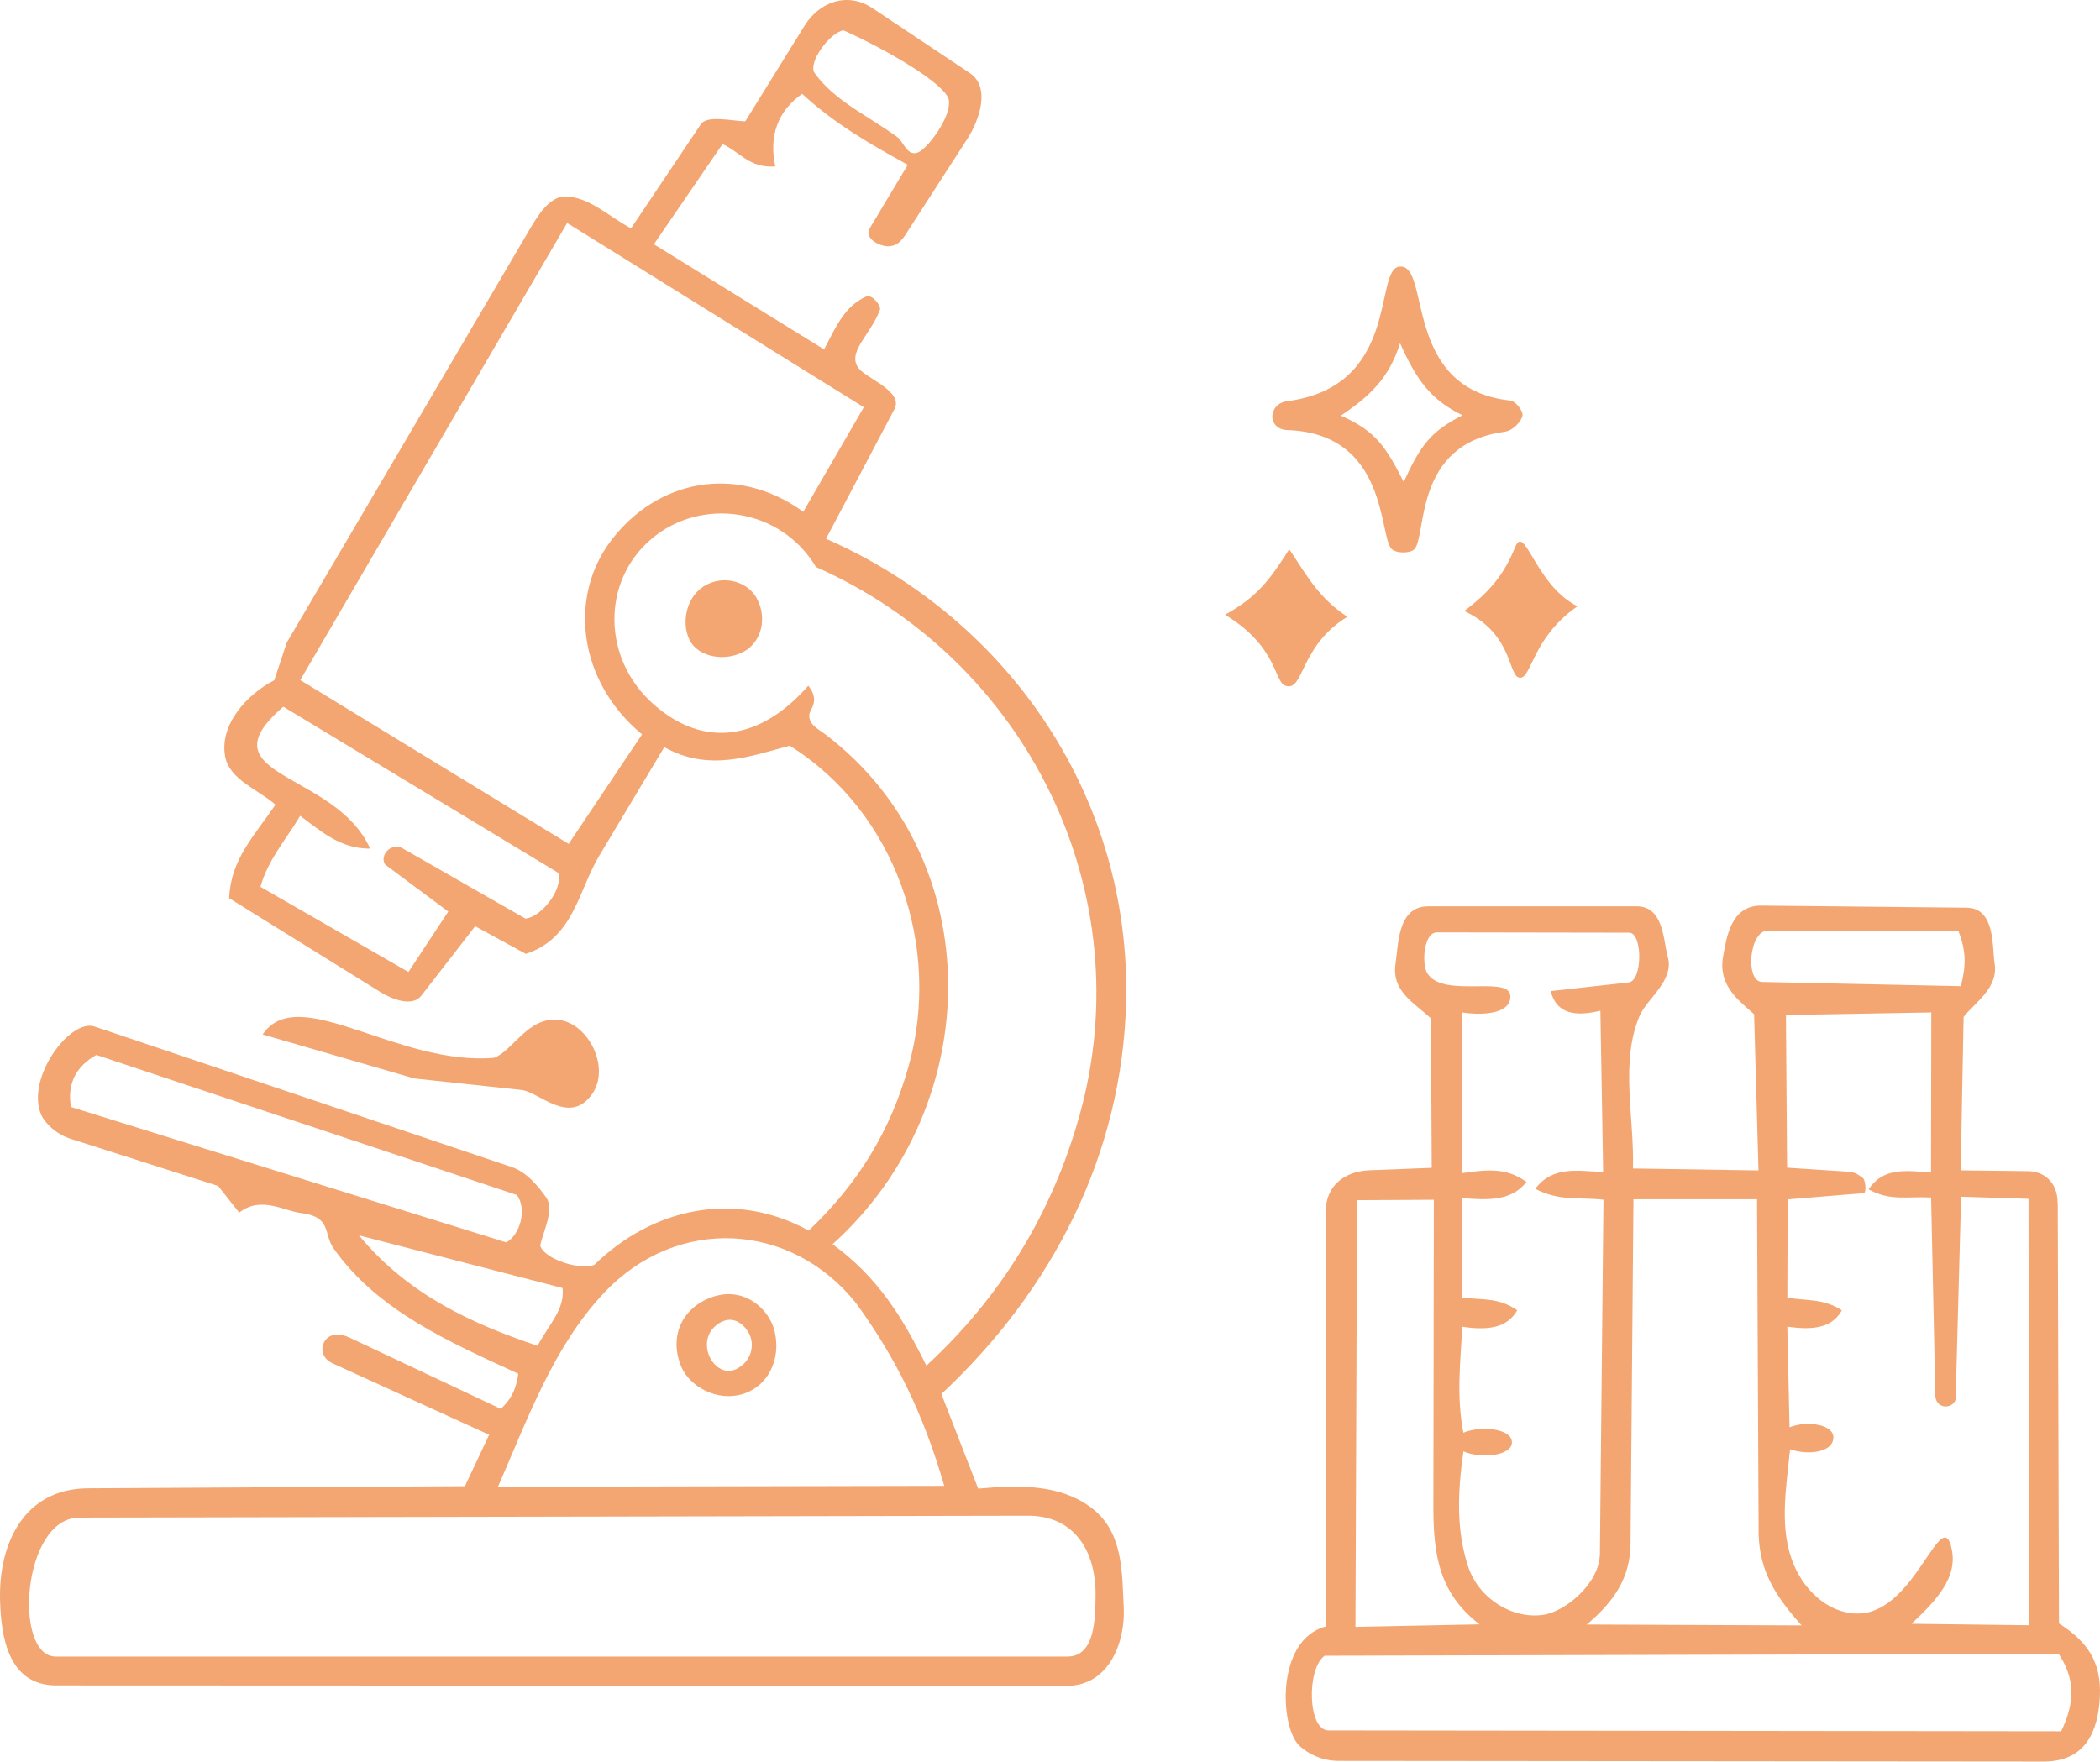
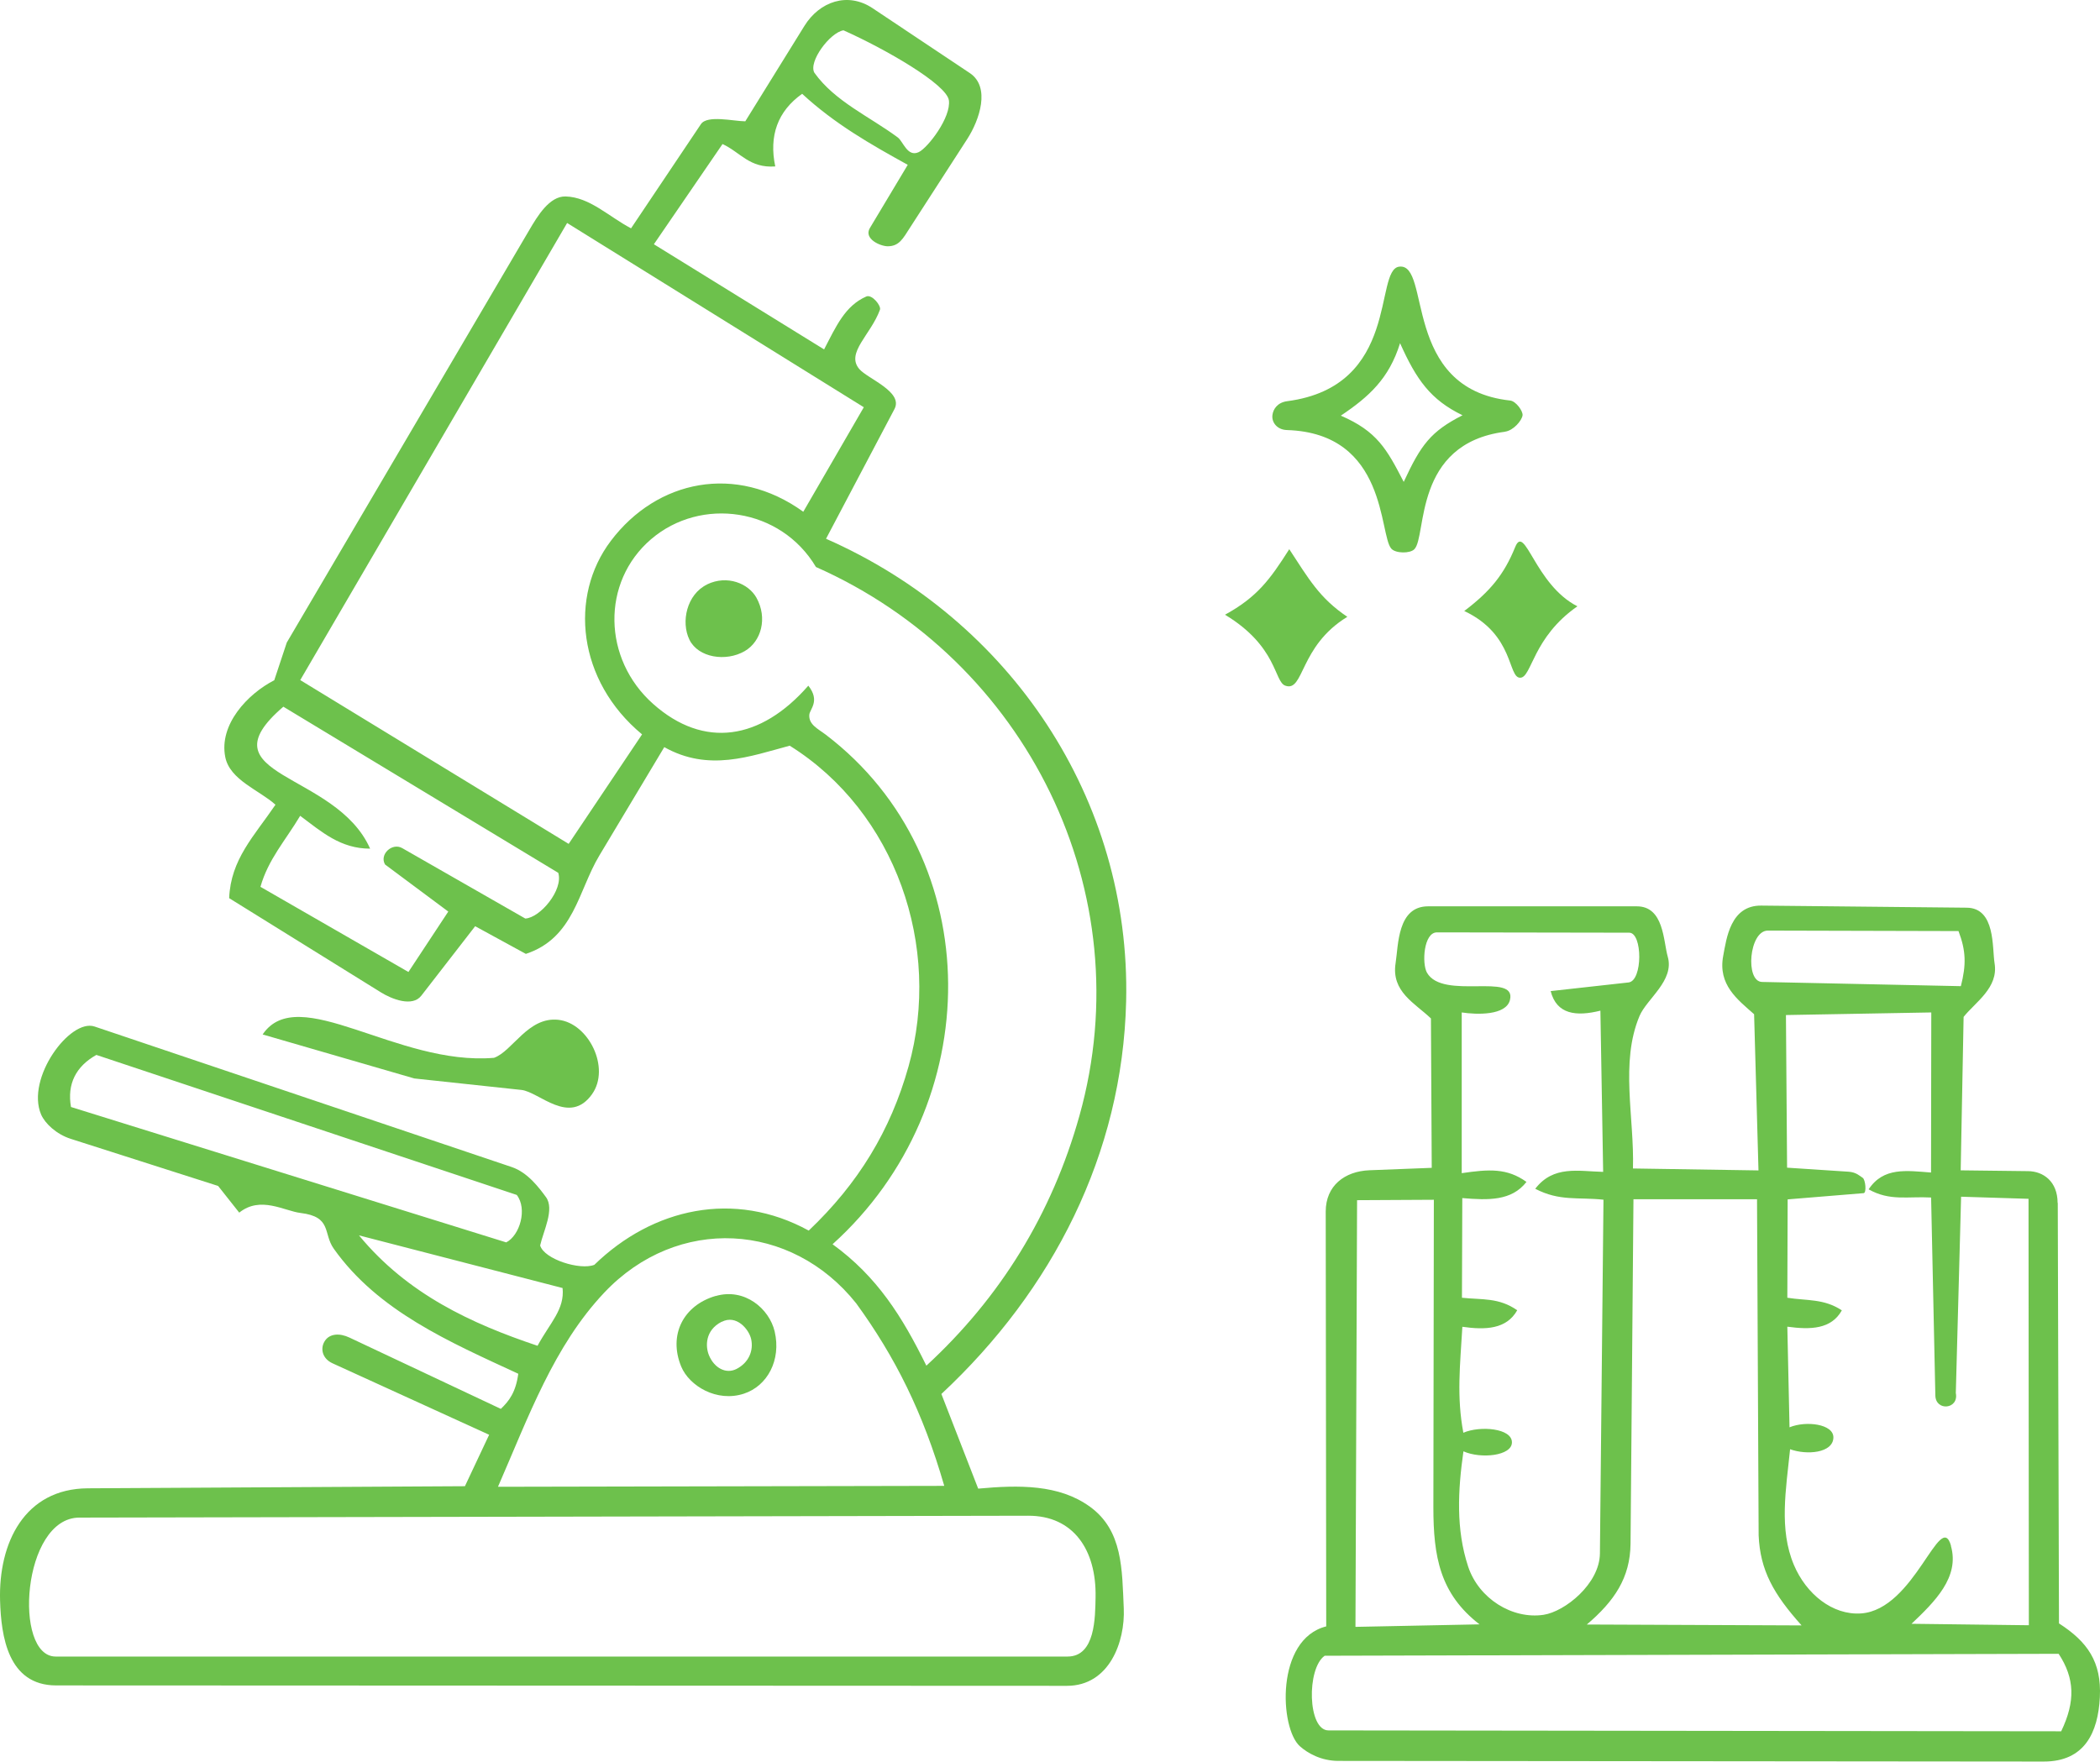
<svg xmlns="http://www.w3.org/2000/svg" width="118" height="99" viewBox="0 0 118 99" fill="none">
-   <path d="M29.133 77.211C25.266 75.42 21.24 73.688 18.752 70.174C18.145 69.315 18.665 68.383 16.885 68.169C15.977 68.06 14.635 67.192 13.443 68.151L12.256 66.651L3.967 64.001C3.172 63.746 2.529 63.142 2.31 62.637C1.442 60.601 3.935 57.227 5.313 57.691L28.749 65.587C29.671 65.897 30.31 66.783 30.675 67.274C31.178 67.956 30.529 69.188 30.351 69.997C30.58 70.774 32.597 71.402 33.396 71.084C36.674 67.897 41.257 66.865 45.443 69.16C48.227 66.515 50.039 63.542 51.053 59.928C52.938 53.204 50.332 45.631 44.374 41.908C42.138 42.508 39.819 43.39 37.326 41.989L33.675 48.086C32.488 50.063 32.255 52.718 29.548 53.609L26.7 52.054L23.673 55.959C23.171 56.609 22.016 56.155 21.391 55.764L12.877 50.477C12.964 48.295 14.279 46.99 15.479 45.226C14.589 44.417 12.914 43.84 12.658 42.549C12.293 40.721 13.913 38.998 15.411 38.23L16.114 36.112L29.749 12.914C30.196 12.155 30.872 11.018 31.78 11.041C33.136 11.077 34.195 12.168 35.459 12.832L39.385 6.977C39.737 6.449 41.22 6.813 41.878 6.818L45.196 1.463C46.054 0.076 47.638 -0.465 49.026 0.458L54.49 4.104C55.672 4.89 55.038 6.74 54.358 7.8L51.13 12.8C50.742 13.4 50.532 13.837 49.884 13.841C49.469 13.841 48.515 13.423 48.88 12.814L51.007 9.263C48.898 8.1 46.894 6.954 45.073 5.272C43.694 6.249 43.201 7.636 43.562 9.354C42.11 9.459 41.604 8.559 40.599 8.095L36.742 13.727L46.306 19.637C46.986 18.332 47.479 17.192 48.675 16.664C48.999 16.523 49.524 17.187 49.446 17.405C48.93 18.819 47.52 19.828 48.278 20.733C48.743 21.287 50.779 22.015 50.259 22.992L46.415 30.279C56.764 34.83 63.551 44.913 63.278 56.282C63.072 64.851 59.146 72.515 52.897 78.343L54.965 83.662C57.252 83.453 59.502 83.417 61.242 84.676C63.095 86.017 63.045 88.194 63.145 90.39C63.227 92.254 62.342 94.745 59.95 94.745L3.159 94.722C0.438 94.722 0.064 91.94 0.004 89.958C-0.091 86.708 1.378 83.667 4.93 83.644L26.124 83.526L27.485 80.635L18.679 76.616C18.086 76.343 17.972 75.739 18.282 75.32C18.538 74.97 19.058 74.897 19.642 75.175L28.142 79.18C28.617 78.725 28.982 78.239 29.123 77.202L29.133 77.211ZM53.317 5.631C53.18 4.736 49.784 2.772 47.396 1.704C46.634 1.826 45.406 3.481 45.762 4.09C46.913 5.704 48.871 6.554 50.45 7.727C50.752 7.954 50.989 8.845 51.623 8.55C52.135 8.309 53.459 6.586 53.317 5.627V5.631ZM36.076 41.271C32.442 38.257 31.963 33.511 34.327 30.393C36.916 26.97 41.362 26.038 45.137 28.761L48.538 22.887L31.867 12.532L16.871 38.221L31.954 47.426L36.076 41.276V41.271ZM46.785 69.929C49.286 71.743 50.701 73.997 52.053 76.752C56.188 72.943 59.105 68.247 60.657 62.696C64.163 50.172 57.695 37.116 45.849 31.866C43.868 28.534 39.385 27.902 36.582 30.306C33.78 32.711 33.857 37.039 36.706 39.566C39.554 42.094 42.745 41.599 45.42 38.535C46.105 39.403 45.493 39.858 45.475 40.176C45.438 40.73 45.972 40.962 46.406 41.294C55.545 48.263 55.462 62.105 46.78 69.929H46.785ZM22.952 54.623L25.189 51.231L21.637 48.586C21.304 48.022 22.034 47.336 22.605 47.667L29.516 51.622C30.356 51.581 31.662 50.013 31.369 49.054L15.922 39.717C11.298 43.685 18.862 43.326 20.797 47.695C19.136 47.695 18.09 46.763 16.867 45.849C16.041 47.236 15.073 48.29 14.635 49.84L22.952 54.627V54.623ZM28.443 69.824C29.21 69.433 29.644 67.942 29.037 67.156L5.414 59.287C4.272 59.928 3.761 60.914 3.989 62.214L28.448 69.824H28.443ZM31.611 72.388L20.172 69.429C22.897 72.734 26.489 74.388 30.205 75.634C30.908 74.334 31.739 73.588 31.611 72.384V72.388ZM53.057 83.503C51.865 79.38 50.295 76.252 48.109 73.247C44.466 68.674 38.066 68.292 33.953 72.647C31.123 75.643 29.699 79.621 27.982 83.558L53.057 83.507V83.503ZM61.561 89.763C61.611 87.103 60.315 85.18 57.777 85.185L4.46 85.29C1.237 85.294 0.735 93.099 3.127 93.099H59.991C61.547 93.095 61.538 90.904 61.561 89.767V89.763Z" fill="#F3A671" />
-   <path d="M115.627 67.61L115.695 91.236C117.298 92.267 118.092 93.399 117.992 95.386C117.891 97.364 117.142 99.004 114.837 99L75.21 98.964C74.228 98.964 73.471 98.523 73.042 98.141C71.9 97.127 71.663 92.118 74.521 91.404L74.493 68.088C74.493 66.642 75.552 65.824 76.954 65.769L80.45 65.633L80.405 57.237C79.505 56.377 78.168 55.736 78.419 54.132C78.579 53.109 78.519 50.936 80.245 50.936H91.967C93.501 50.931 93.46 52.886 93.711 53.764C94.099 55.114 92.534 56.127 92.123 57.105C91.027 59.719 91.84 62.801 91.757 65.669L98.81 65.778L98.564 57C97.632 56.173 96.519 55.346 96.829 53.714C97.012 52.75 97.231 50.877 98.965 50.895L110.514 51.013C112.135 51.031 111.934 53.263 112.076 54.136C112.304 55.514 111.003 56.314 110.336 57.15L110.172 65.774L113.961 65.819C114.81 65.828 115.613 66.392 115.618 67.601L115.627 67.61ZM84.956 81.062C84.956 81.821 83.212 82.003 82.231 81.566C81.92 83.762 81.802 85.939 82.495 88.04C83.089 89.84 84.974 91.017 86.732 90.754C87.937 90.572 89.881 89.013 89.9 87.308L90.1 67.424C88.653 67.269 87.64 67.524 86.266 66.81C87.288 65.478 88.695 65.828 90.082 65.86L89.927 56.8C88.567 57.137 87.466 57.014 87.133 55.7L91.511 55.214C92.31 55.123 92.301 52.418 91.547 52.418L80.743 52.4C79.994 52.4 79.889 54.145 80.181 54.664C81.076 56.236 85.23 54.618 84.846 56.196C84.632 57.082 82.97 57.028 82.135 56.9V65.933C83.669 65.706 84.686 65.642 85.773 66.424C84.938 67.501 83.618 67.456 82.167 67.333L82.148 72.934C83.285 73.056 84.221 72.915 85.253 73.638C84.65 74.707 83.468 74.752 82.171 74.566C82.043 76.739 81.843 78.484 82.226 80.521C83.176 80.112 84.956 80.271 84.956 81.057V81.062ZM110.181 55.427C110.492 54.209 110.469 53.432 110.049 52.327L99.335 52.3C98.281 52.3 98.048 55.168 99.011 55.186L110.181 55.423V55.427ZM109.62 86.871C110.131 88.64 108.707 90.022 107.41 91.258L114.002 91.34L113.984 67.374L110.195 67.256L109.898 78.289C110.081 79.207 108.766 79.33 108.748 78.425L108.51 67.301C107.191 67.228 106.196 67.515 105 66.842C105.831 65.583 107.123 65.792 108.506 65.897L108.52 56.9L100.353 57.046L100.417 65.624L103.873 65.851C104.302 65.878 104.512 66.097 104.662 66.192C104.822 66.287 104.895 67.042 104.717 67.056L100.449 67.406L100.431 72.934C101.535 73.111 102.485 72.975 103.494 73.643C102.9 74.707 101.736 74.738 100.431 74.561L100.554 80.216C101.471 79.834 103.051 80.025 103.019 80.803C102.987 81.662 101.526 81.789 100.586 81.448C100.353 83.73 99.956 85.949 100.8 87.949C101.49 89.585 102.973 90.785 104.571 90.676C107.597 90.467 109.026 84.785 109.629 86.871H109.62ZM80.542 84.708L80.569 67.428L76.255 67.451L76.164 91.431L83.135 91.29C80.902 89.567 80.542 87.467 80.542 84.708ZM101.229 91.345C99.659 89.594 98.901 88.253 98.819 86.285L98.728 67.397H91.785L91.621 86.753C91.602 88.676 90.712 89.981 89.165 91.299L101.229 91.349V91.345ZM115.819 97.3C116.627 95.613 116.581 94.327 115.677 92.945L74.434 93.054C73.411 93.768 73.471 97.25 74.648 97.25L115.819 97.3Z" fill="#F3A671" />
-   <path d="M84.563 24.265C79.387 24.933 80.19 30.134 79.474 30.866C79.232 31.116 78.424 31.107 78.182 30.838C77.479 30.07 77.981 24.342 72.307 24.169C71.763 24.151 71.444 23.738 71.499 23.324C71.54 22.992 71.782 22.619 72.329 22.547C78.693 21.715 77.191 15.164 78.62 14.987C80.441 14.755 78.729 21.846 84.855 22.51C85.189 22.547 85.581 23.11 85.554 23.338C85.513 23.642 85.038 24.197 84.568 24.26L84.563 24.265ZM78.876 27.083C79.843 24.992 80.396 24.247 82.18 23.338C80.382 22.469 79.588 21.337 78.67 19.287C78.054 21.274 76.931 22.292 75.342 23.36C77.378 24.242 77.917 25.224 78.876 27.083Z" fill="#F3A671" />
-   <path d="M33.273 61.487C31.995 63.287 30.301 61.364 29.297 61.255L23.28 60.61L14.758 58.137C16.762 55.168 22.308 59.914 27.759 59.45C28.804 59.078 29.671 57.127 31.374 57.314C33.077 57.5 34.314 60.019 33.268 61.492L33.273 61.487Z" fill="#F3A671" />
-   <path d="M75.707 34.666C72.991 36.321 73.288 38.916 72.22 38.535C71.59 38.312 71.782 36.325 68.833 34.548C70.645 33.552 71.357 32.575 72.444 30.866C73.535 32.525 74.133 33.607 75.707 34.666Z" fill="#F3A671" />
-   <path d="M88.635 34.075C86.115 35.825 86.074 38.071 85.426 38.089C84.714 38.107 85.106 35.666 82.276 34.339C83.742 33.234 84.522 32.27 85.138 30.747C85.686 29.388 86.243 32.857 88.635 34.075Z" fill="#F3A671" />
-   <path d="M39.732 32.843C40.869 32.293 42.06 32.798 42.503 33.589C43.142 34.734 42.777 36.053 41.846 36.593C40.787 37.207 39.234 36.962 38.742 35.957C38.248 34.952 38.591 33.398 39.732 32.848V32.843Z" fill="#F3A671" />
-   <path d="M40.211 72.838C41.85 72.361 43.233 73.561 43.53 74.834C43.904 76.439 43.119 77.893 41.8 78.325C40.28 78.825 38.728 77.893 38.276 76.798C37.545 75.02 38.404 73.361 40.207 72.834L40.211 72.838ZM40.549 74.284C39.618 74.761 39.627 75.67 39.842 76.179C40.134 76.875 40.787 77.243 41.389 76.934C42.078 76.579 42.352 75.902 42.206 75.252C42.083 74.711 41.385 73.861 40.554 74.288L40.549 74.284Z" fill="#F3A671" />
+   <path d="M29.133 77.211C25.266 75.42 21.24 73.688 18.752 70.174C18.145 69.315 18.665 68.383 16.885 68.169C15.977 68.06 14.635 67.192 13.443 68.151L12.256 66.651L3.967 64.001C3.172 63.746 2.529 63.142 2.31 62.637C1.442 60.601 3.935 57.227 5.313 57.691L28.749 65.587C29.671 65.897 30.31 66.783 30.675 67.274C31.178 67.956 30.529 69.188 30.351 69.997C30.58 70.774 32.597 71.402 33.396 71.084C36.674 67.897 41.257 66.865 45.443 69.16C48.227 66.515 50.039 63.542 51.053 59.928C52.938 53.204 50.332 45.631 44.374 41.908C42.138 42.508 39.819 43.39 37.326 41.989L33.675 48.086C32.488 50.063 32.255 52.718 29.548 53.609L26.7 52.054L23.673 55.959C23.171 56.609 22.016 56.155 21.391 55.764L12.877 50.477C12.964 48.295 14.279 46.99 15.479 45.226C14.589 44.417 12.914 43.84 12.658 42.549C12.293 40.721 13.913 38.998 15.411 38.23L16.114 36.112L29.749 12.914C30.196 12.155 30.872 11.018 31.78 11.041C33.136 11.077 34.195 12.168 35.459 12.832L39.385 6.977C39.737 6.449 41.22 6.813 41.878 6.818L45.196 1.463C46.054 0.076 47.638 -0.465 49.026 0.458L54.49 4.104C55.672 4.89 55.038 6.74 54.358 7.8L51.13 12.8C50.742 13.4 50.532 13.837 49.884 13.841C49.469 13.841 48.515 13.423 48.88 12.814L51.007 9.263C48.898 8.1 46.894 6.954 45.073 5.272C43.694 6.249 43.201 7.636 43.562 9.354C42.11 9.459 41.604 8.559 40.599 8.095L36.742 13.727L46.306 19.637C46.986 18.332 47.479 17.192 48.675 16.664C48.999 16.523 49.524 17.187 49.446 17.405C48.93 18.819 47.52 19.828 48.278 20.733C48.743 21.287 50.779 22.015 50.259 22.992L46.415 30.279C56.764 34.83 63.551 44.913 63.278 56.282C63.072 64.851 59.146 72.515 52.897 78.343L54.965 83.662C57.252 83.453 59.502 83.417 61.242 84.676C63.095 86.017 63.045 88.194 63.145 90.39C63.227 92.254 62.342 94.745 59.95 94.745L3.159 94.722C0.438 94.722 0.064 91.94 0.004 89.958C-0.091 86.708 1.378 83.667 4.93 83.644L26.124 83.526L27.485 80.635L18.679 76.616C18.086 76.343 17.972 75.739 18.282 75.32C18.538 74.97 19.058 74.897 19.642 75.175L28.142 79.18C28.617 78.725 28.982 78.239 29.123 77.202L29.133 77.211ZM53.317 5.631C53.18 4.736 49.784 2.772 47.396 1.704C46.634 1.826 45.406 3.481 45.762 4.09C46.913 5.704 48.871 6.554 50.45 7.727C50.752 7.954 50.989 8.845 51.623 8.55C52.135 8.309 53.459 6.586 53.317 5.627V5.631ZM36.076 41.271C32.442 38.257 31.963 33.511 34.327 30.393C36.916 26.97 41.362 26.038 45.137 28.761L48.538 22.887L31.867 12.532L16.871 38.221L31.954 47.426L36.076 41.276V41.271ZM46.785 69.929C49.286 71.743 50.701 73.997 52.053 76.752C56.188 72.943 59.105 68.247 60.657 62.696C64.163 50.172 57.695 37.116 45.849 31.866C43.868 28.534 39.385 27.902 36.582 30.306C33.78 32.711 33.857 37.039 36.706 39.566C39.554 42.094 42.745 41.599 45.42 38.535C46.105 39.403 45.493 39.858 45.475 40.176C45.438 40.73 45.972 40.962 46.406 41.294C55.545 48.263 55.462 62.105 46.78 69.929H46.785ZM22.952 54.623L25.189 51.231L21.637 48.586C21.304 48.022 22.034 47.336 22.605 47.667L29.516 51.622C30.356 51.581 31.662 50.013 31.369 49.054L15.922 39.717C11.298 43.685 18.862 43.326 20.797 47.695C19.136 47.695 18.09 46.763 16.867 45.849C16.041 47.236 15.073 48.29 14.635 49.84L22.952 54.627V54.623ZM28.443 69.824C29.21 69.433 29.644 67.942 29.037 67.156L5.414 59.287C4.272 59.928 3.761 60.914 3.989 62.214L28.448 69.824H28.443ZM31.611 72.388L20.172 69.429C22.897 72.734 26.489 74.388 30.205 75.634C30.908 74.334 31.739 73.588 31.611 72.384V72.388ZM53.057 83.503C51.865 79.38 50.295 76.252 48.109 73.247C44.466 68.674 38.066 68.292 33.953 72.647C31.123 75.643 29.699 79.621 27.982 83.558L53.057 83.507V83.503ZM61.561 89.763C61.611 87.103 60.315 85.18 57.777 85.185L4.46 85.29C1.237 85.294 0.735 93.099 3.127 93.099H59.991C61.547 93.095 61.538 90.904 61.561 89.767V89.763Z" fill="#6DC14C" />
+   <path d="M115.627 67.61L115.695 91.236C117.298 92.267 118.092 93.399 117.992 95.386C117.891 97.364 117.142 99.004 114.837 99L75.21 98.964C74.228 98.964 73.471 98.523 73.042 98.141C71.9 97.127 71.663 92.118 74.521 91.404L74.493 68.088C74.493 66.642 75.552 65.824 76.954 65.769L80.45 65.633L80.405 57.237C79.505 56.377 78.168 55.736 78.419 54.132C78.579 53.109 78.519 50.936 80.245 50.936H91.967C93.501 50.931 93.46 52.886 93.711 53.764C94.099 55.114 92.534 56.127 92.123 57.105C91.027 59.719 91.84 62.801 91.757 65.669L98.81 65.778L98.564 57C97.632 56.173 96.519 55.346 96.829 53.714C97.012 52.75 97.231 50.877 98.965 50.895L110.514 51.013C112.135 51.031 111.934 53.263 112.076 54.136C112.304 55.514 111.003 56.314 110.336 57.15L110.172 65.774L113.961 65.819C114.81 65.828 115.613 66.392 115.618 67.601L115.627 67.61ZM84.956 81.062C84.956 81.821 83.212 82.003 82.231 81.566C81.92 83.762 81.802 85.939 82.495 88.04C83.089 89.84 84.974 91.017 86.732 90.754C87.937 90.572 89.881 89.013 89.9 87.308L90.1 67.424C88.653 67.269 87.64 67.524 86.266 66.81C87.288 65.478 88.695 65.828 90.082 65.86L89.927 56.8C88.567 57.137 87.466 57.014 87.133 55.7L91.511 55.214C92.31 55.123 92.301 52.418 91.547 52.418L80.743 52.4C79.994 52.4 79.889 54.145 80.181 54.664C81.076 56.236 85.23 54.618 84.846 56.196C84.632 57.082 82.97 57.028 82.135 56.9V65.933C83.669 65.706 84.686 65.642 85.773 66.424C84.938 67.501 83.618 67.456 82.167 67.333L82.148 72.934C83.285 73.056 84.221 72.915 85.253 73.638C84.65 74.707 83.468 74.752 82.171 74.566C82.043 76.739 81.843 78.484 82.226 80.521C83.176 80.112 84.956 80.271 84.956 81.057V81.062ZM110.181 55.427C110.492 54.209 110.469 53.432 110.049 52.327L99.335 52.3C98.281 52.3 98.048 55.168 99.011 55.186L110.181 55.423V55.427ZM109.62 86.871C110.131 88.64 108.707 90.022 107.41 91.258L114.002 91.34L113.984 67.374L110.195 67.256L109.898 78.289C110.081 79.207 108.766 79.33 108.748 78.425L108.51 67.301C107.191 67.228 106.196 67.515 105 66.842C105.831 65.583 107.123 65.792 108.506 65.897L108.52 56.9L100.353 57.046L100.417 65.624L103.873 65.851C104.302 65.878 104.512 66.097 104.662 66.192C104.822 66.287 104.895 67.042 104.717 67.056L100.449 67.406L100.431 72.934C101.535 73.111 102.485 72.975 103.494 73.643C102.9 74.707 101.736 74.738 100.431 74.561L100.554 80.216C101.471 79.834 103.051 80.025 103.019 80.803C102.987 81.662 101.526 81.789 100.586 81.448C100.353 83.73 99.956 85.949 100.8 87.949C101.49 89.585 102.973 90.785 104.571 90.676C107.597 90.467 109.026 84.785 109.629 86.871H109.62ZM80.542 84.708L80.569 67.428L76.255 67.451L76.164 91.431L83.135 91.29C80.902 89.567 80.542 87.467 80.542 84.708ZM101.229 91.345C99.659 89.594 98.901 88.253 98.819 86.285L98.728 67.397H91.785L91.621 86.753C91.602 88.676 90.712 89.981 89.165 91.299L101.229 91.349V91.345ZM115.819 97.3C116.627 95.613 116.581 94.327 115.677 92.945L74.434 93.054C73.411 93.768 73.471 97.25 74.648 97.25L115.819 97.3Z" fill="#6DC14C" />
+   <path d="M84.563 24.265C79.387 24.933 80.19 30.134 79.474 30.866C79.232 31.116 78.424 31.107 78.182 30.838C77.479 30.07 77.981 24.342 72.307 24.169C71.763 24.151 71.444 23.738 71.499 23.324C71.54 22.992 71.782 22.619 72.329 22.547C78.693 21.715 77.191 15.164 78.62 14.987C80.441 14.755 78.729 21.846 84.855 22.51C85.189 22.547 85.581 23.11 85.554 23.338C85.513 23.642 85.038 24.197 84.568 24.26L84.563 24.265ZM78.876 27.083C79.843 24.992 80.396 24.247 82.18 23.338C80.382 22.469 79.588 21.337 78.67 19.287C78.054 21.274 76.931 22.292 75.342 23.36C77.378 24.242 77.917 25.224 78.876 27.083Z" fill="#6DC14C" />
+   <path d="M33.273 61.487C31.995 63.287 30.301 61.364 29.297 61.255L23.28 60.61L14.758 58.137C16.762 55.168 22.308 59.914 27.759 59.45C28.804 59.078 29.671 57.127 31.374 57.314C33.077 57.5 34.314 60.019 33.268 61.492L33.273 61.487Z" fill="#6DC14C" />
+   <path d="M75.707 34.666C72.991 36.321 73.288 38.916 72.22 38.535C71.59 38.312 71.782 36.325 68.833 34.548C70.645 33.552 71.357 32.575 72.444 30.866C73.535 32.525 74.133 33.607 75.707 34.666Z" fill="#6DC14C" />
+   <path d="M88.635 34.075C86.115 35.825 86.074 38.071 85.426 38.089C84.714 38.107 85.106 35.666 82.276 34.339C83.742 33.234 84.522 32.27 85.138 30.747C85.686 29.388 86.243 32.857 88.635 34.075Z" fill="#6DC14C" />
+   <path d="M39.732 32.843C40.869 32.293 42.06 32.798 42.503 33.589C43.142 34.734 42.777 36.053 41.846 36.593C40.787 37.207 39.234 36.962 38.742 35.957C38.248 34.952 38.591 33.398 39.732 32.848V32.843Z" fill="#6DC14C" />
+   <path d="M40.211 72.838C41.85 72.361 43.233 73.561 43.53 74.834C43.904 76.439 43.119 77.893 41.8 78.325C40.28 78.825 38.728 77.893 38.276 76.798C37.545 75.02 38.404 73.361 40.207 72.834L40.211 72.838ZM40.549 74.284C39.618 74.761 39.627 75.67 39.842 76.179C40.134 76.875 40.787 77.243 41.389 76.934C42.078 76.579 42.352 75.902 42.206 75.252C42.083 74.711 41.385 73.861 40.554 74.288L40.549 74.284Z" fill="#6DC14C" />
</svg>
